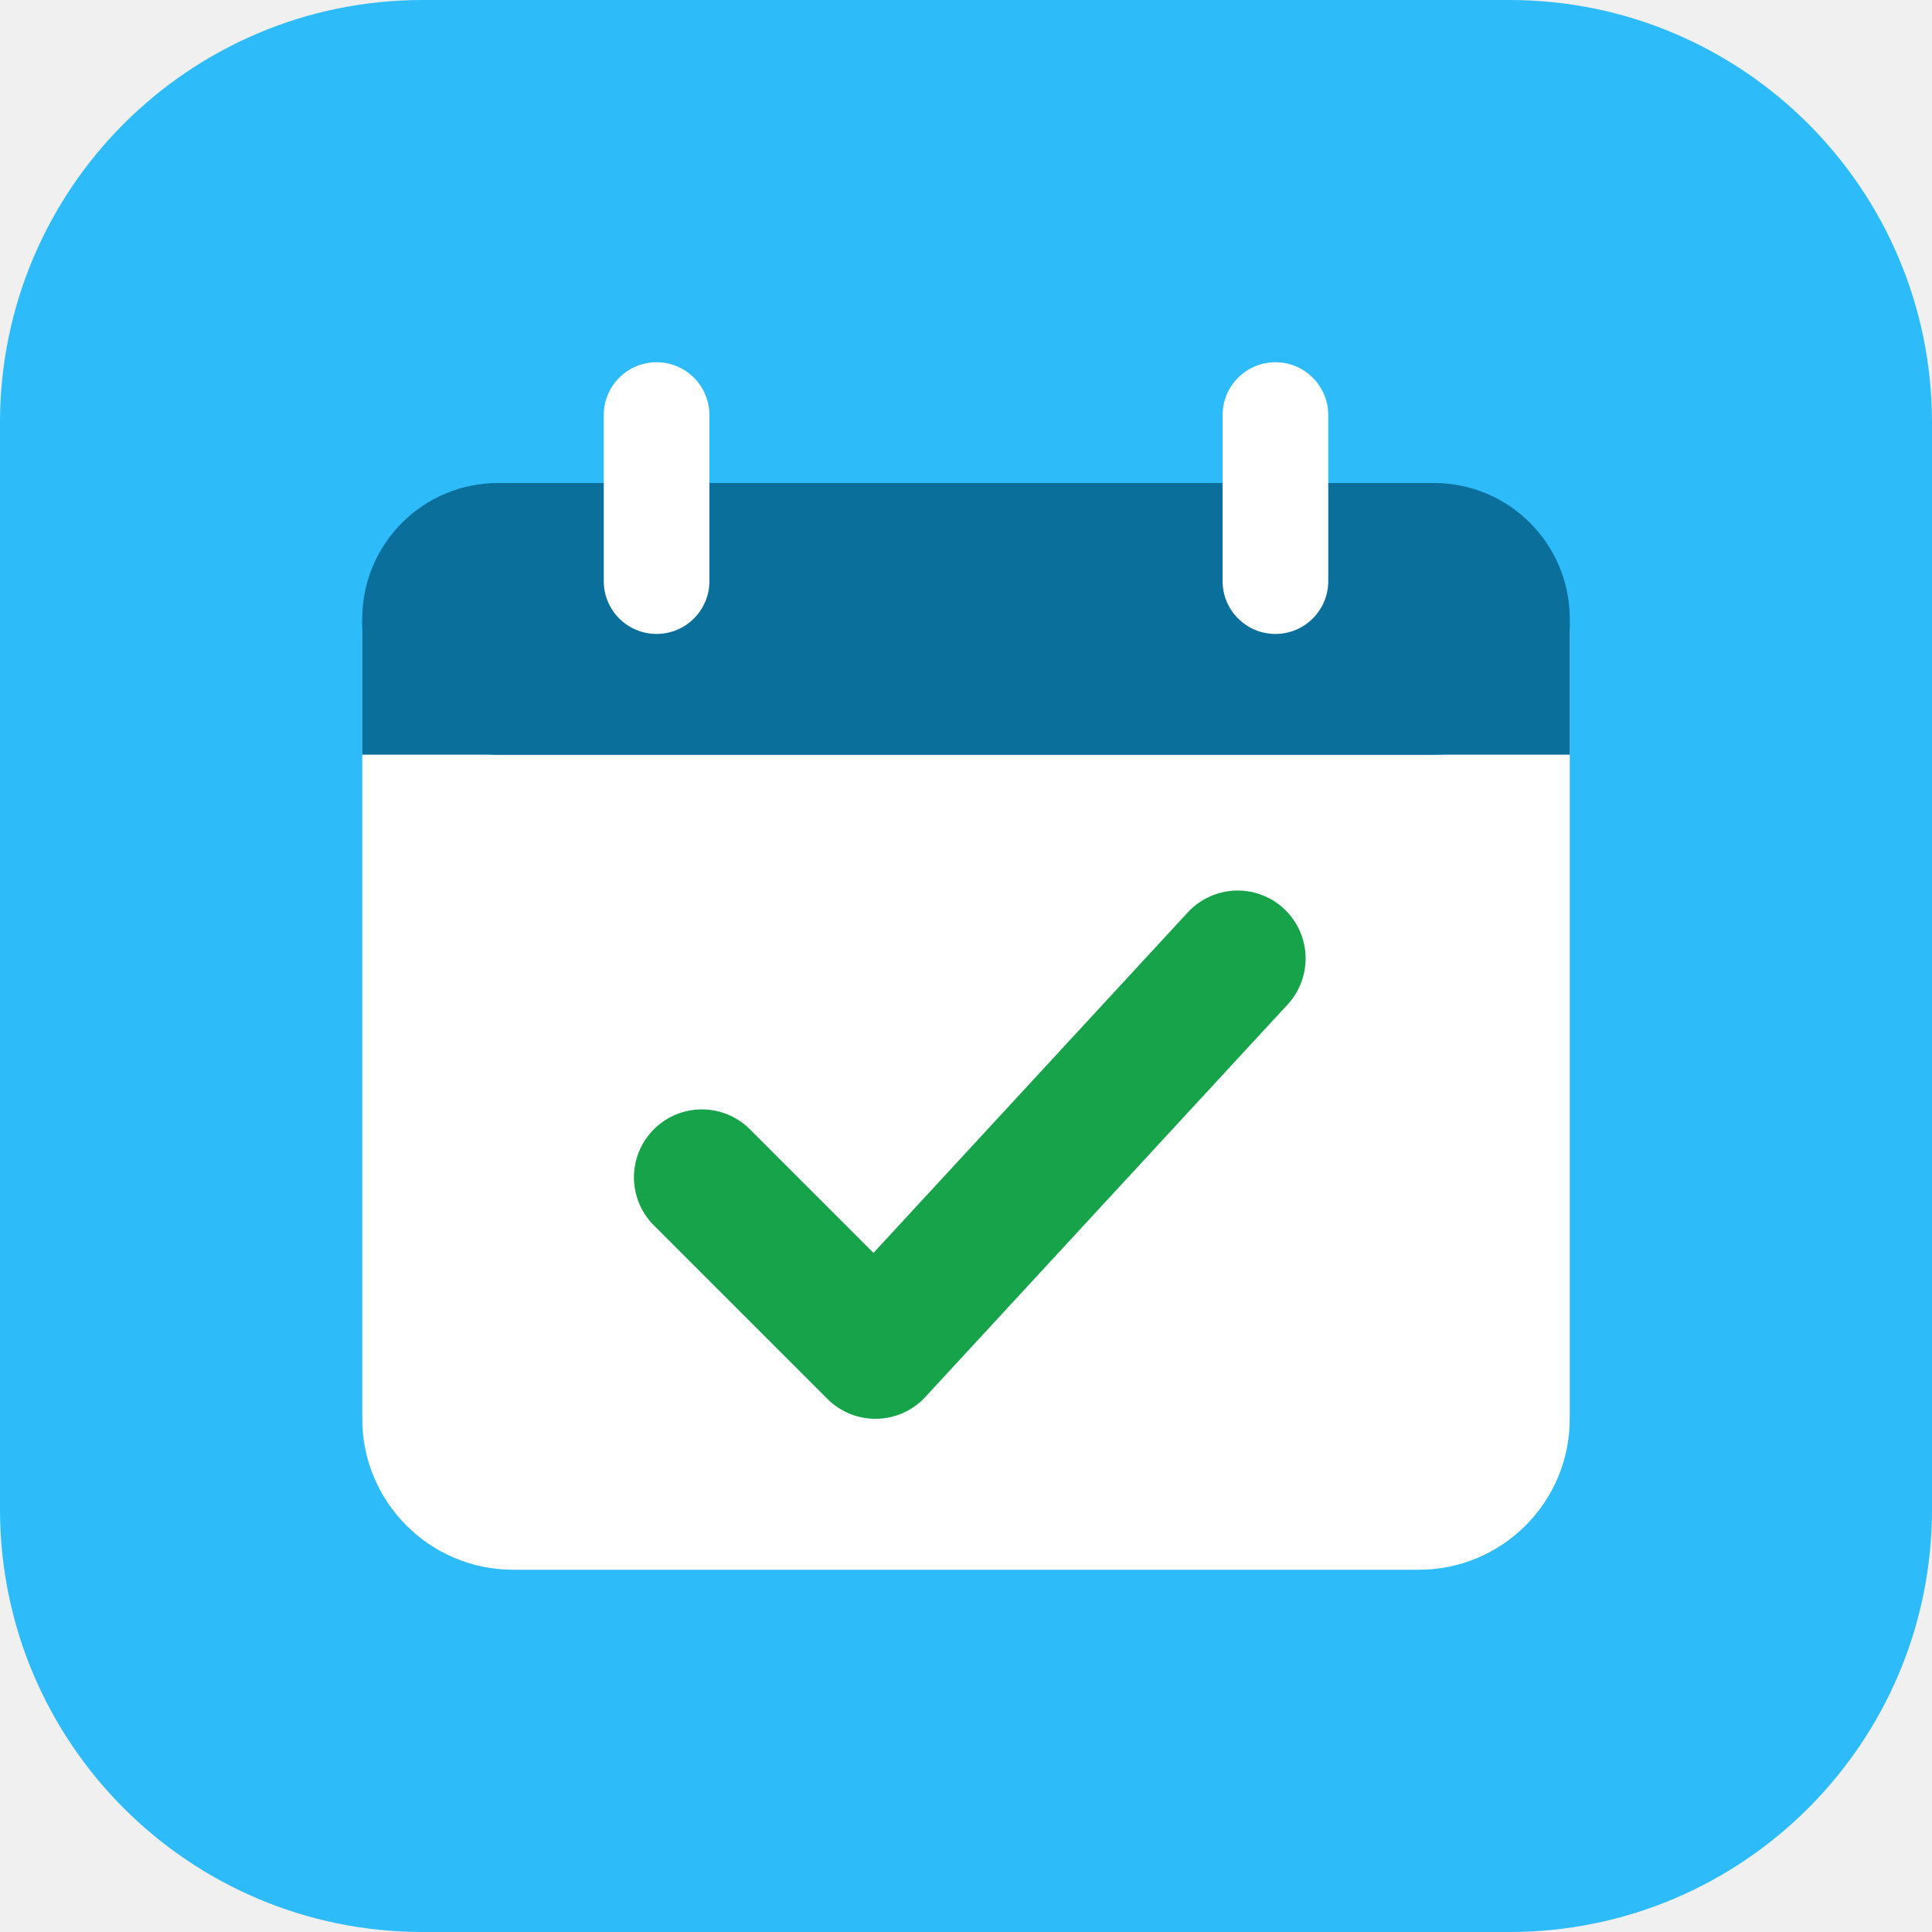
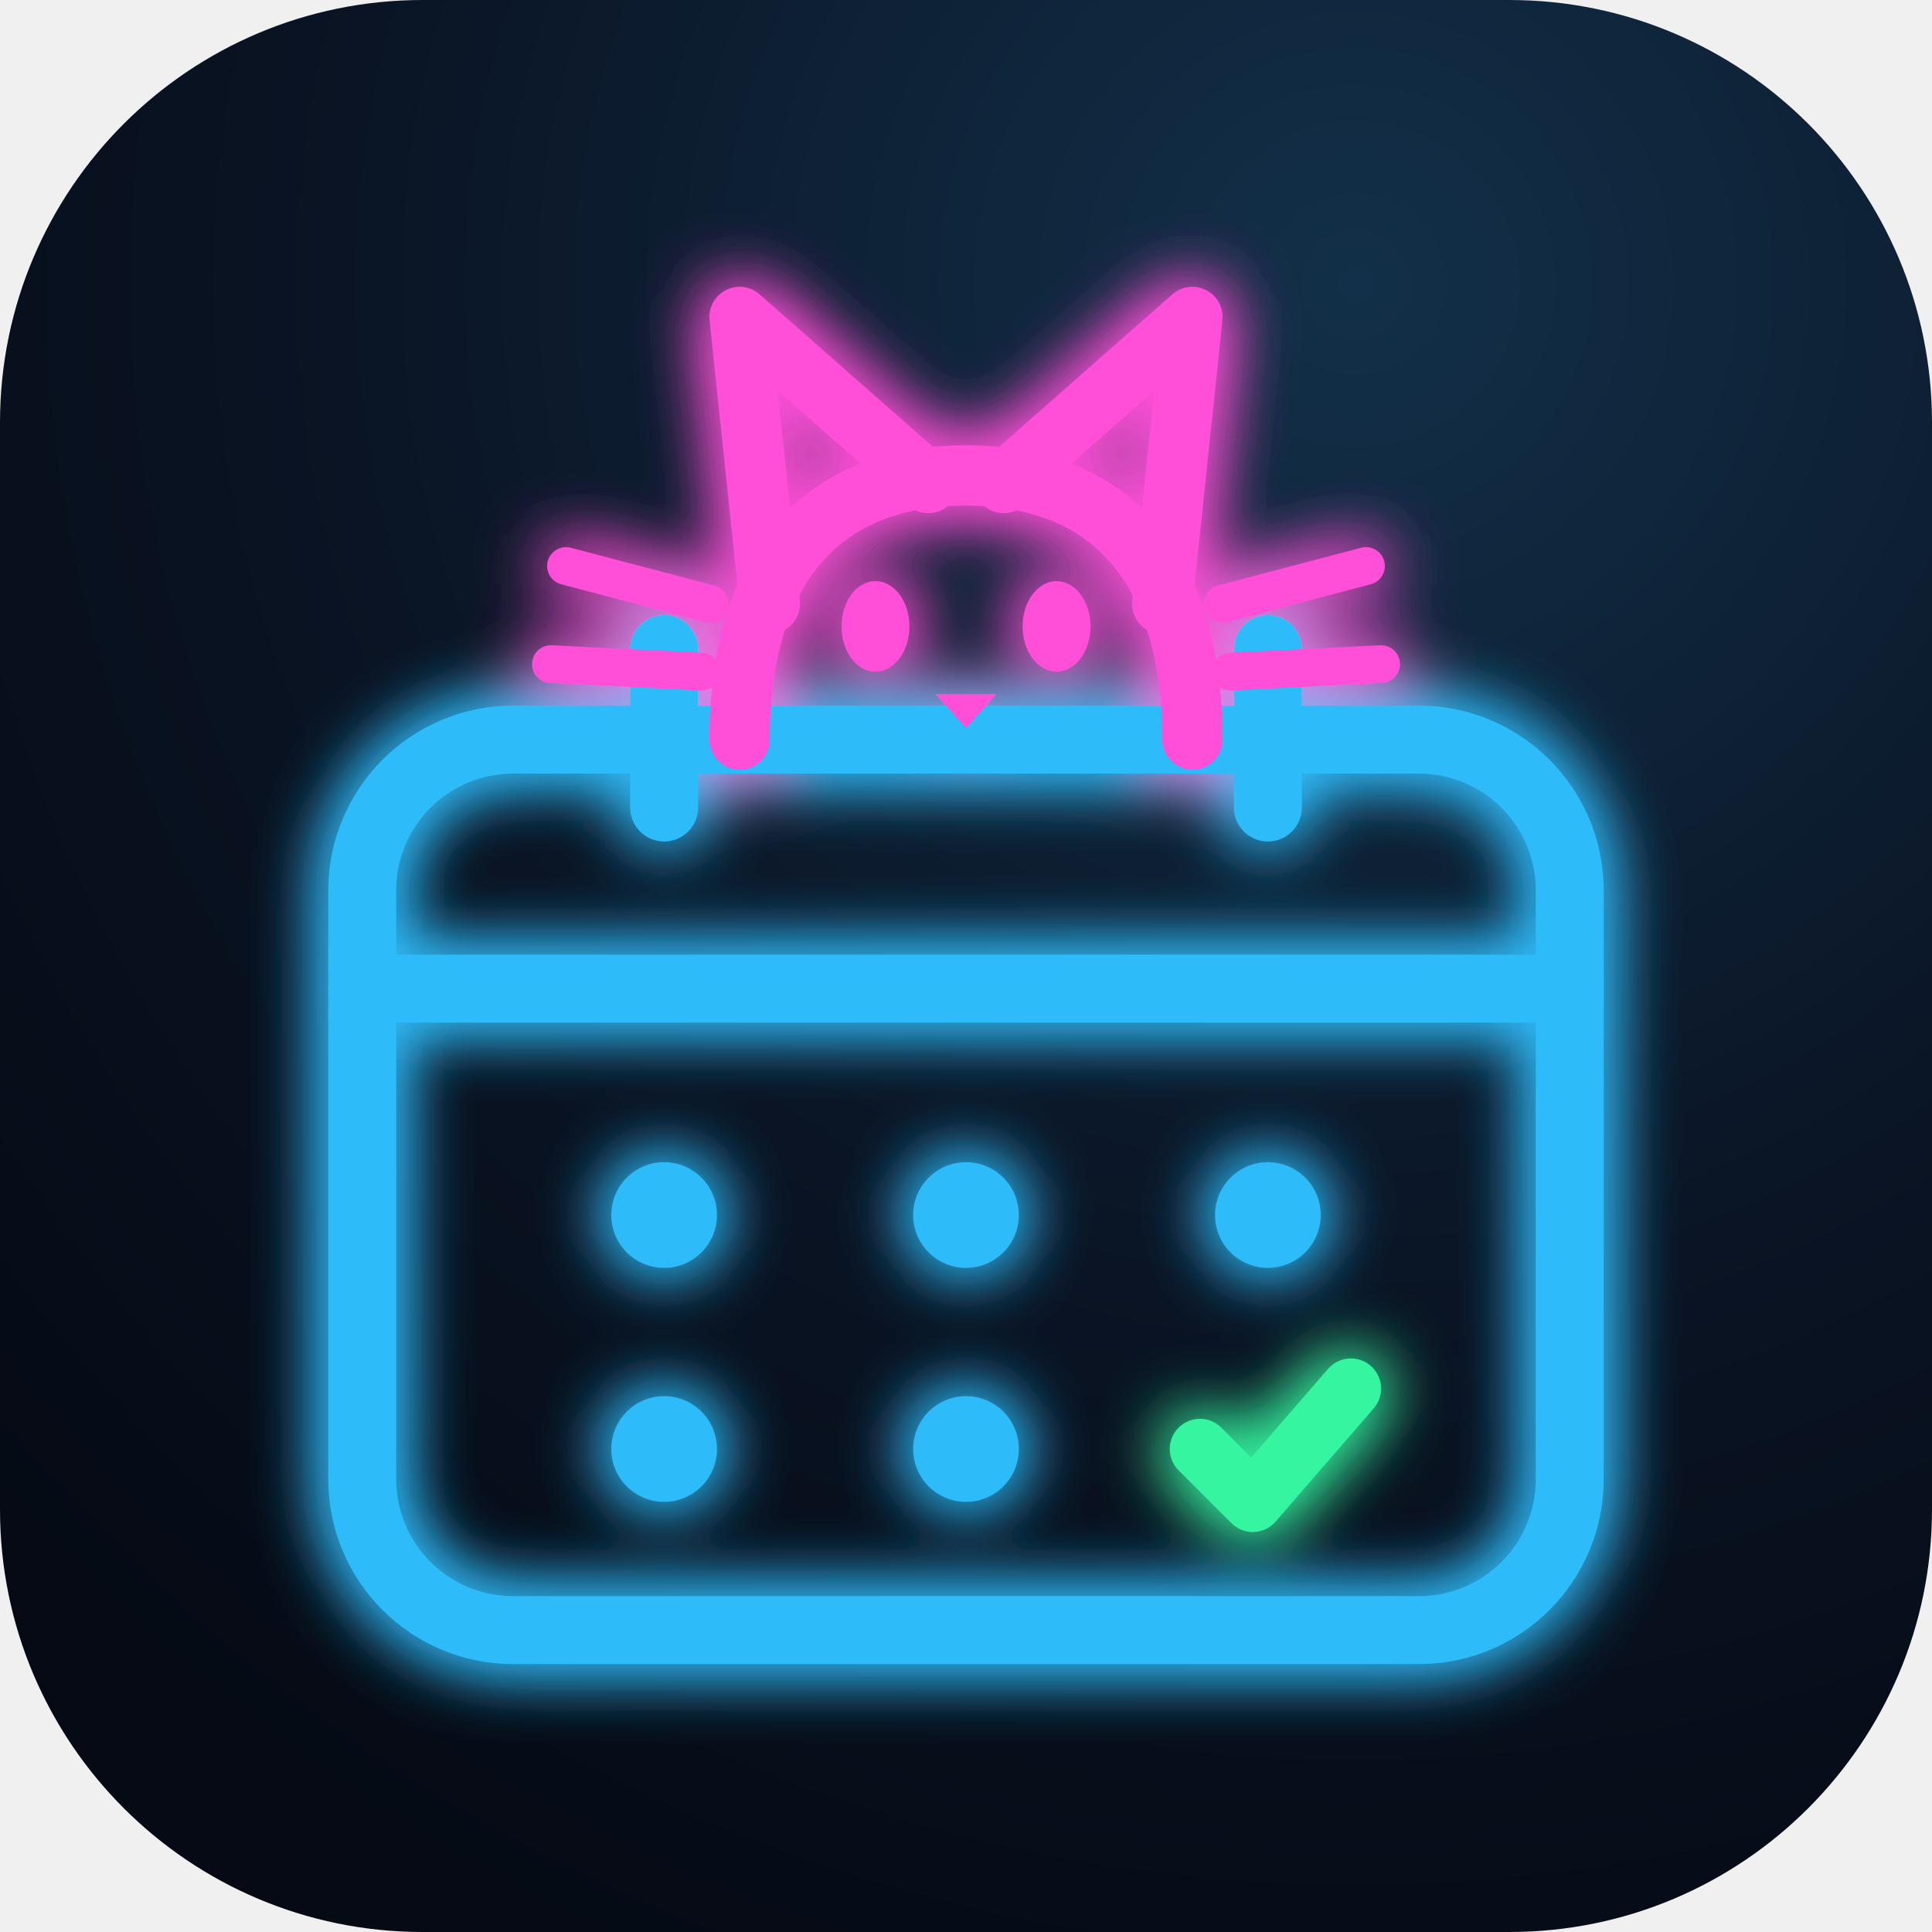
<svg xmlns="http://www.w3.org/2000/svg" viewBox="0 0 512 512">
-   <rect width="512" height="512" rx="112" fill="#2DBBF9" />
-   <rect x="96" y="128" width="320" height="288" rx="40" fill="#fff" />
-   <rect x="96" y="128" width="320" height="72" rx="36" fill="#0b6f9c" />
-   <rect x="96" y="164" width="320" height="36" fill="#0b6f9c" />
-   <rect x="160" y="96" width="28" height="72" rx="14" fill="#fff" />
-   <rect x="324" y="96" width="28" height="72" rx="14" fill="#fff" />
-   <path d="M186 312l46 46 96-104" fill="none" stroke="#16a34a" stroke-width="36" stroke-linecap="round" stroke-linejoin="round" />
+   <defs>
+     <radialGradient id="bg" cx="70%" cy="15%" r="95%">
+       <stop offset="0" stop-color="#123049" />
+       <stop offset=".55" stop-color="#0a1424" />
+       <stop offset="1" stop-color="#050a14" />
+     </radialGradient>
+     <filter id="glow" x="-30%" y="-30%" width="160%" height="160%">
+       <feGaussianBlur stdDeviation="9" result="b" />
+       <feMerge>
+         <feMergeNode in="b" />
+         <feMergeNode in="b" />
+         <feMergeNode in="SourceGraphic" />
+       </feMerge>
+     </filter>
+   </defs>
+   <rect width="512" height="512" rx="112" fill="url(#bg)" />
+   <g filter="url(#glow)" fill="none" stroke-linecap="round" stroke-linejoin="round">
+     <g stroke="#2DBBF9" stroke-width="18">
+       <rect x="96" y="196" width="320" height="236" rx="40" />
+       <path d="M96 262 H416" />
+       <path d="M176 172 V214 M336 172 V214" />
+     </g>
+     <g fill="#2DBBF9" stroke="none">
+       <circle cx="176" cy="322" r="14" />
+       <circle cx="256" cy="322" r="14" />
+       <circle cx="336" cy="322" r="14" />
+       <circle cx="176" cy="384" r="14" />
+       <circle cx="256" cy="384" r="14" />
+     </g>
+     <path d="M318 384 l14 14 26 -30" stroke="#34f5a0" stroke-width="16" />
+     <g stroke="#ff4fd8" stroke-width="16">
+       <path d="M196 196 C196 150 218 126 256 126 C294 126 316 150 316 196" />
+       <path d="M204 160 L196 84 L246 128 M266 128 L316 84 L308 160" />
+       <path d="M150 150 l38 10 M146 176 l40 2 M362 150 l-38 10 M366 176 l-40 2" stroke-width="10" />
+     </g>
+     <g fill="#ff4fd8" stroke="none">
+       <ellipse cx="232" cy="166" rx="9" ry="12" />
+       <ellipse cx="280" cy="166" rx="9" ry="12" />
+       <path d="M248 184 h16 l-8 9 z" />
+     </g>
+   </g>
</svg>
